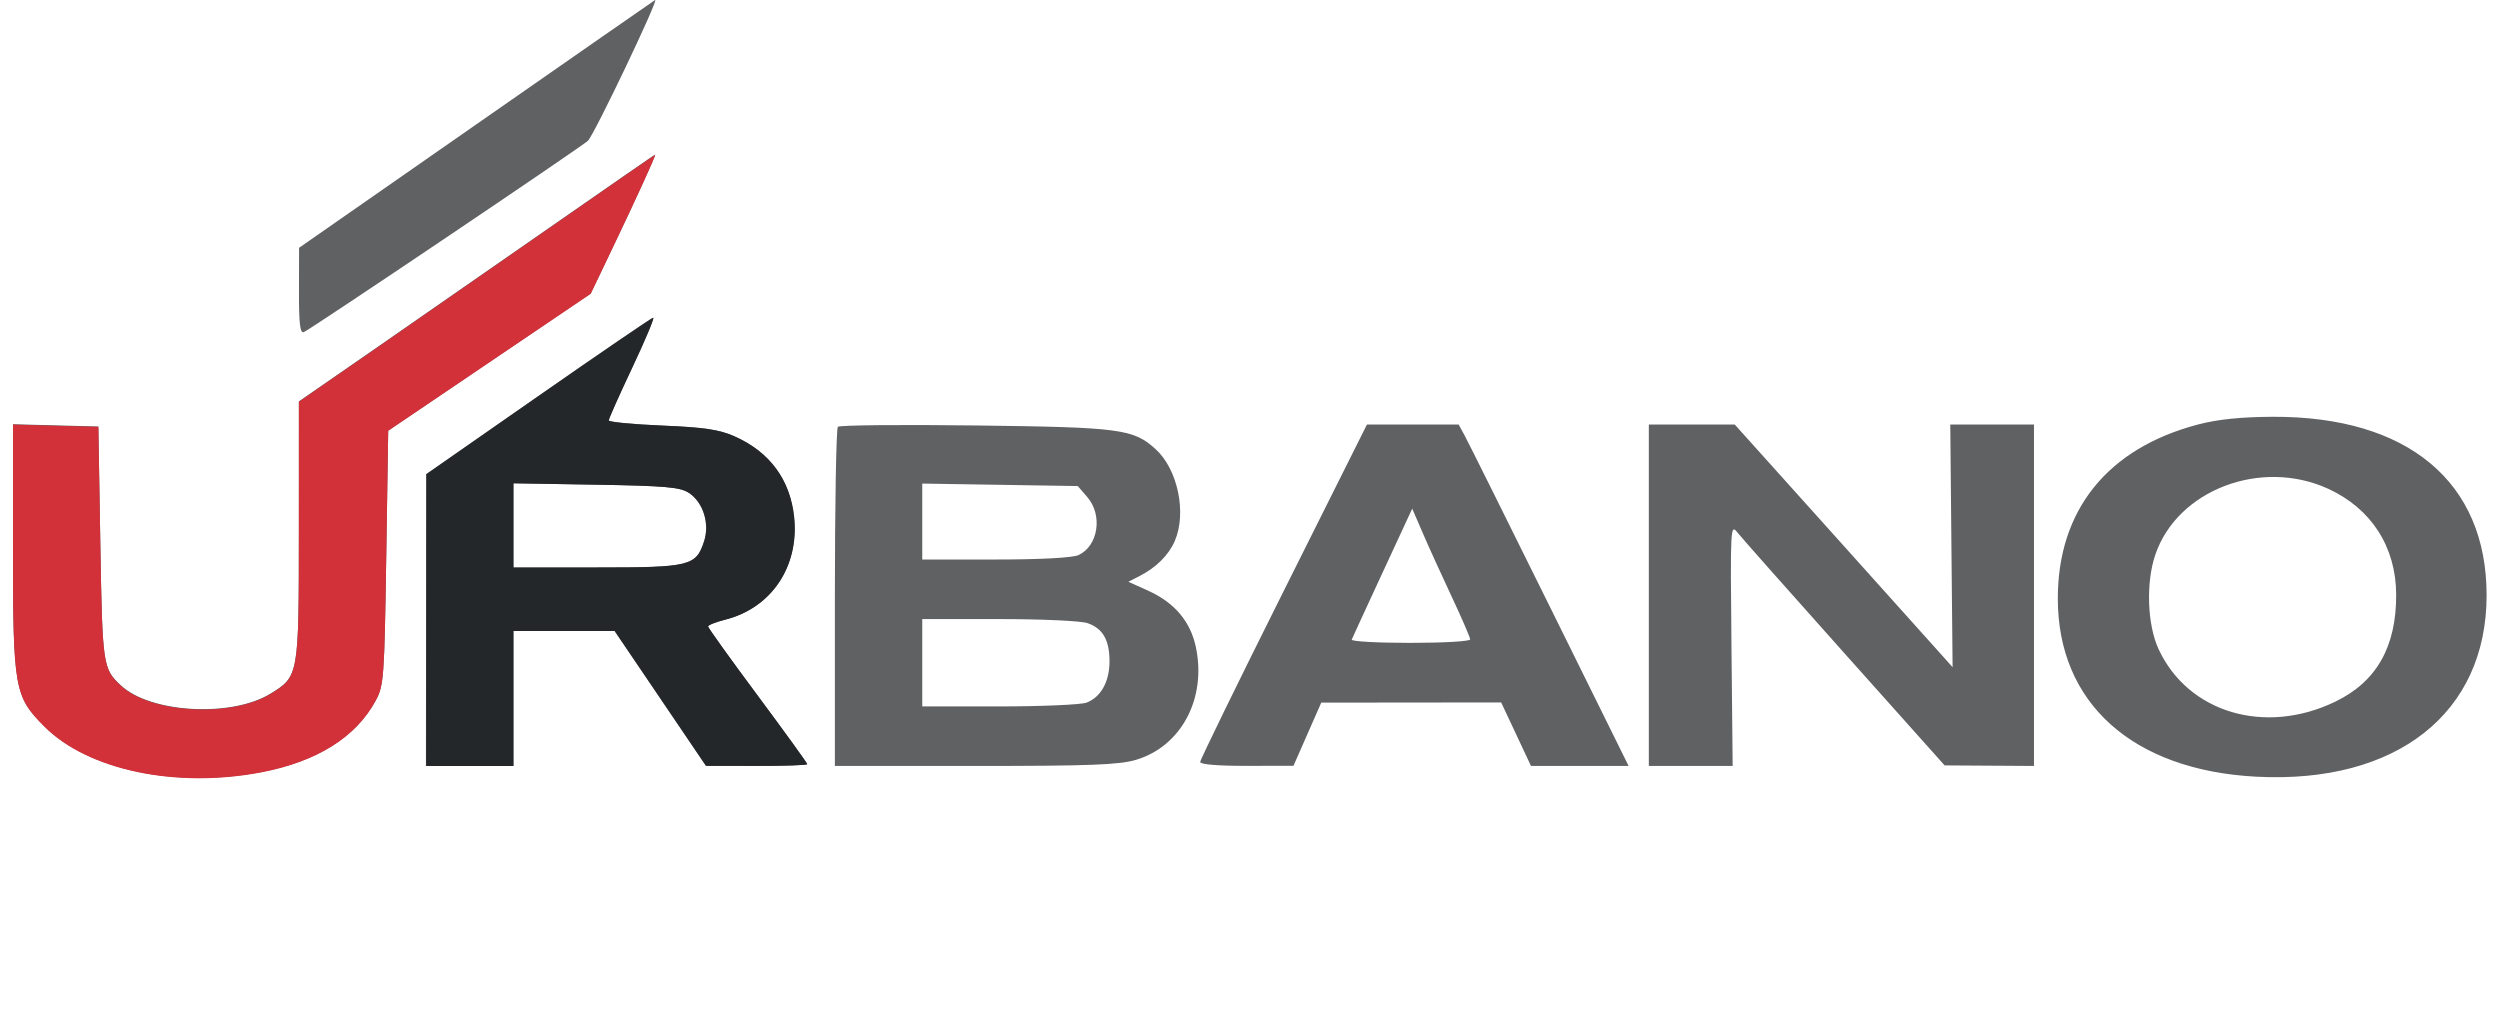
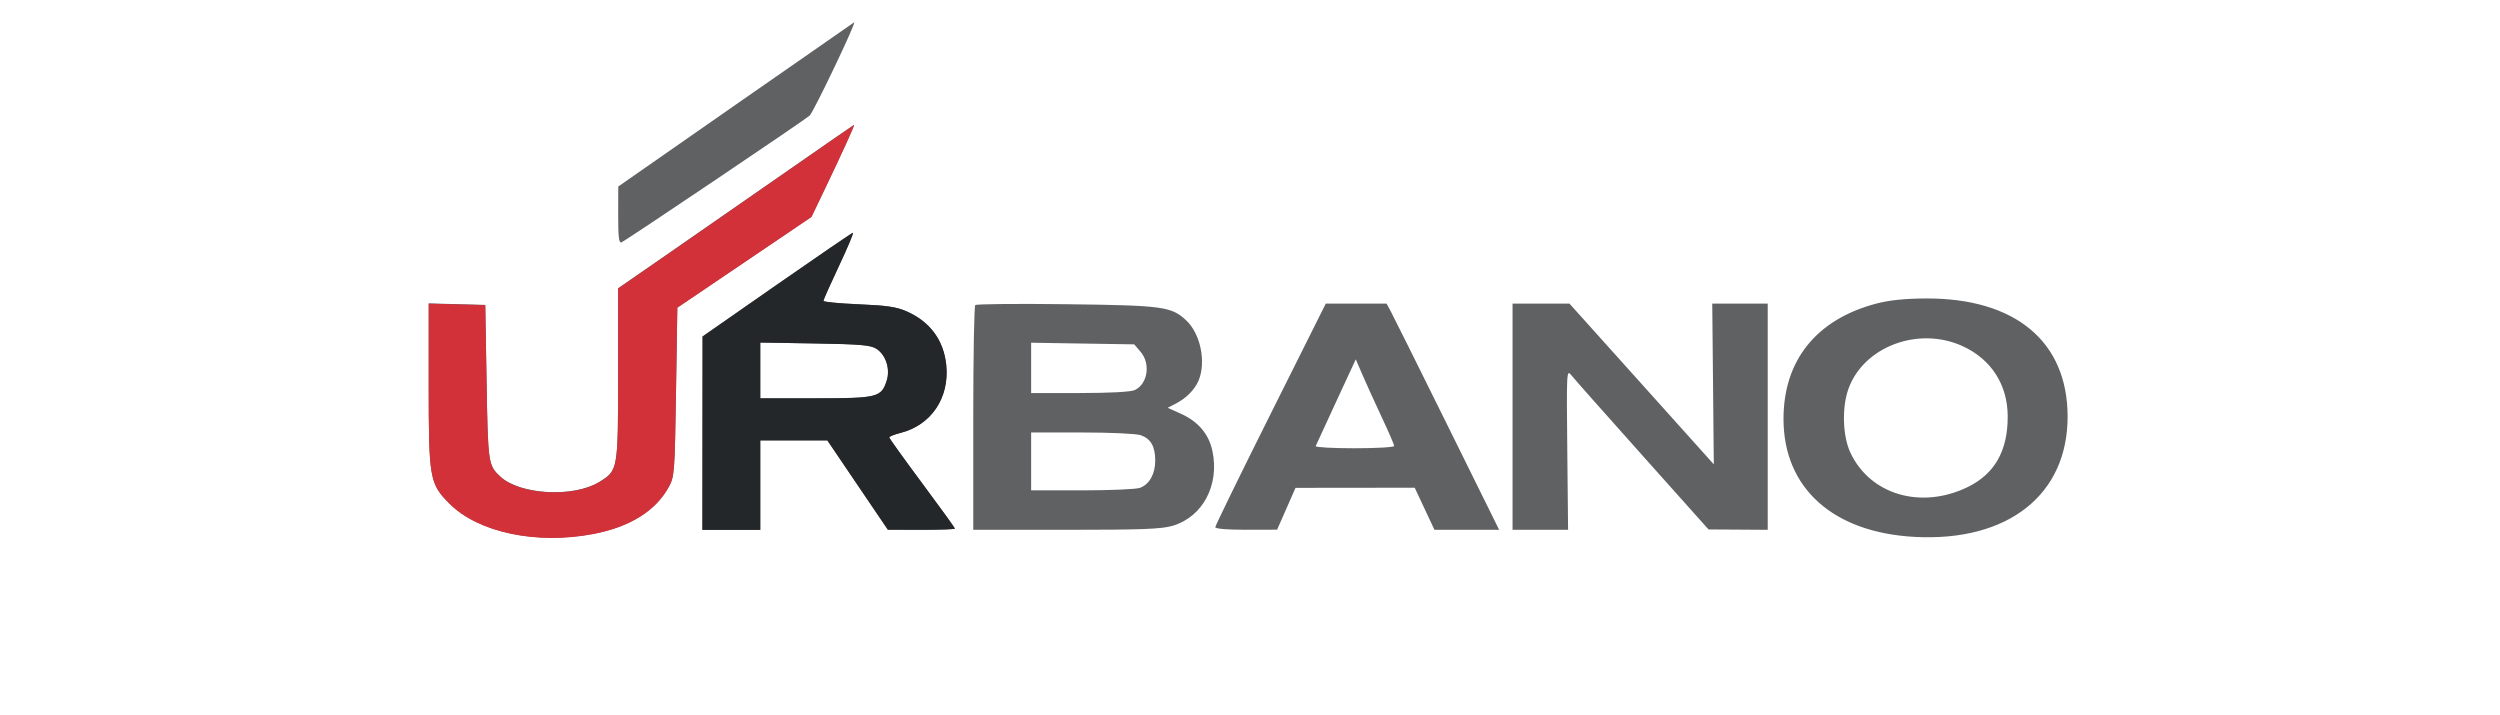
- <svg xmlns="http://www.w3.org/2000/svg" width="81" height="33" viewBox="0 0 81 33" fill="none">
-   <g id="Group 8032">
-     <path id="image 81 (Traced)" fill-rule="evenodd" clip-rule="evenodd" d="M15.444 4.021L9.69 8.029L9.687 9.426C9.684 10.492 9.722 10.808 9.844 10.76C10.049 10.68 18.825 4.77 19.049 4.561C19.249 4.375 21.362 -0.053 21.226 0C21.21 0.007 18.608 1.816 15.444 4.021ZM18.045 7.206C16.312 8.413 13.721 10.212 12.289 11.203L9.684 13.005L9.683 17.207C9.682 21.896 9.68 21.909 8.764 22.473C7.502 23.249 4.878 23.105 3.917 22.206C3.332 21.66 3.318 21.562 3.251 17.613L3.187 13.818L1.804 13.782L0.421 13.745V17.715C0.421 22.315 0.463 22.556 1.442 23.535C2.85 24.944 5.697 25.543 8.462 25.014C10.268 24.669 11.529 23.88 12.171 22.695C12.435 22.206 12.453 21.975 12.514 18.064L12.578 13.947L15.858 11.728L19.139 9.508L19.831 8.061C20.631 6.389 21.262 5.005 21.224 5.009C21.209 5.01 19.779 5.999 18.045 7.206ZM17.438 12.833L13.808 15.362L13.804 20.09L13.8 24.817H15.215H16.63V22.631V20.444L18.27 20.444L19.911 20.444L21.39 22.628L22.869 24.812L24.51 24.815C25.412 24.816 26.15 24.791 26.15 24.758C26.15 24.725 25.428 23.726 24.545 22.538C23.662 21.351 22.939 20.343 22.937 20.298C22.935 20.253 23.183 20.154 23.487 20.078C24.985 19.7 25.889 18.361 25.725 16.762C25.6 15.544 24.936 14.642 23.79 14.136C23.295 13.916 22.815 13.845 21.443 13.788C20.494 13.748 19.718 13.672 19.718 13.62C19.718 13.567 20.062 12.794 20.483 11.902C20.904 11.011 21.208 10.286 21.159 10.292C21.109 10.299 19.435 11.442 17.438 12.833ZM71.222 13.752C68.287 14.521 66.673 16.523 66.673 19.394C66.673 22.781 69.096 24.955 73.105 25.165C77.651 25.402 80.566 23.105 80.566 19.286C80.566 15.613 78.012 13.483 73.631 13.504C72.607 13.509 71.853 13.586 71.222 13.752ZM27.147 13.828C27.094 13.882 27.05 16.376 27.05 19.372V24.817H31.594C35.312 24.817 36.259 24.781 36.805 24.619C38.275 24.183 39.102 22.621 38.744 20.956C38.567 20.13 38.052 19.524 37.201 19.139L36.559 18.849L36.918 18.666C37.461 18.389 37.87 17.982 38.066 17.521C38.452 16.616 38.161 15.215 37.452 14.562C36.729 13.898 36.317 13.843 31.617 13.785C29.212 13.755 27.2 13.774 27.147 13.828ZM41.587 19.157C40.102 22.128 38.886 24.617 38.886 24.688C38.886 24.768 39.469 24.816 40.397 24.814L41.909 24.811L42.359 23.788L42.809 22.765L45.724 22.762L48.638 22.759L49.121 23.788L49.604 24.817H51.185H52.767L50.207 19.64C48.799 16.792 47.56 14.303 47.453 14.108L47.26 13.754H45.774H44.289L41.587 19.157ZM53.422 19.286V24.817H54.78H56.138L56.099 20.887C56.061 17.07 56.066 16.965 56.293 17.253C56.422 17.416 57.985 19.18 59.767 21.174L63.006 24.799L64.454 24.808L65.901 24.817V19.286V13.754H64.545H63.189L63.226 17.686L63.264 21.617L62.878 21.185C62.666 20.947 61.077 19.178 59.349 17.253L56.205 13.754H54.814H53.422V19.286ZM75.433 15.836C76.829 16.476 77.629 17.718 77.636 19.26C77.644 20.959 76.997 22.094 75.653 22.739C73.379 23.831 70.897 23.091 69.94 21.036C69.571 20.244 69.523 18.878 69.832 17.973C70.547 15.873 73.256 14.84 75.433 15.836ZM22.317 15.969C22.78 16.272 22.997 16.966 22.809 17.538C22.544 18.34 22.358 18.385 19.336 18.385H16.63V17.021V15.658L19.305 15.703C21.564 15.741 22.033 15.782 22.317 15.969ZM35.231 16.109C35.736 16.696 35.582 17.693 34.942 17.985C34.748 18.073 33.72 18.128 32.255 18.128H29.881V16.898V15.668L32.401 15.708L34.92 15.748L35.231 16.109ZM47.036 19.334C47.365 20.033 47.633 20.655 47.633 20.717C47.633 20.779 46.76 20.829 45.693 20.829C44.626 20.829 43.772 20.782 43.796 20.723C43.819 20.665 44.27 19.686 44.797 18.549L45.756 16.48L46.098 17.272C46.285 17.707 46.708 18.635 47.036 19.334ZM35.235 20.189C35.733 20.362 35.948 20.737 35.948 21.43C35.948 22.086 35.668 22.588 35.204 22.765C35.026 22.832 33.756 22.888 32.381 22.888H29.881V21.473V20.058H32.37C33.739 20.058 35.028 20.116 35.235 20.189Z" fill="#606163" />
-     <path id="image 81 (Traced)_2" fill-rule="evenodd" clip-rule="evenodd" d="M17.446 12.834L13.816 15.364L13.812 20.091L13.808 24.819H15.223H16.638V22.632V20.445L18.278 20.445L19.918 20.445L21.398 22.629L22.877 24.813L24.517 24.816C25.419 24.818 26.157 24.792 26.157 24.759C26.157 24.726 25.435 23.727 24.553 22.54C23.67 21.352 22.946 20.344 22.945 20.299C22.943 20.255 23.19 20.155 23.494 20.079C24.992 19.702 25.896 18.362 25.733 16.763C25.608 15.546 24.943 14.643 23.798 14.137C23.302 13.918 22.823 13.847 21.45 13.789C20.501 13.749 19.725 13.674 19.725 13.621C19.725 13.569 20.07 12.796 20.491 11.904C20.912 11.012 21.215 10.287 21.166 10.294C21.117 10.3 19.442 11.444 17.446 12.834ZM22.325 15.97C22.788 16.273 23.005 16.968 22.816 17.54C22.552 18.341 22.366 18.387 19.344 18.387H16.638V17.023V15.659L19.313 15.704C21.572 15.742 22.041 15.784 22.325 15.97Z" fill="#24272A" />
-     <path id="image 81 (Traced)_3" fill-rule="evenodd" clip-rule="evenodd" d="M18.046 7.218C16.312 8.425 13.722 10.223 12.289 11.215L9.684 13.017L9.683 17.218C9.683 21.908 9.68 21.921 8.764 22.484C7.502 23.261 4.878 23.117 3.917 22.218C3.332 21.672 3.318 21.574 3.251 17.625L3.187 13.83L1.804 13.794L0.421 13.757V17.727C0.421 22.327 0.463 22.568 1.442 23.547C2.85 24.955 5.698 25.555 8.462 25.026C10.268 24.681 11.529 23.892 12.171 22.707C12.436 22.218 12.453 21.987 12.514 18.075L12.578 13.959L15.859 11.739L19.139 9.52L19.831 8.073C20.631 6.4 21.263 5.017 21.224 5.021C21.209 5.022 19.779 6.011 18.046 7.218Z" fill="#D3313A" />
-   </g>
+ <svg xmlns="http://www.w3.org/2000/svg" width="112" height="32" viewBox="0 0 112 32" fill="none">
+   <path fill-rule="evenodd" clip-rule="evenodd" d="M32.969 4.683L27.698 8.356L27.695 9.635C27.693 10.612 27.727 10.902 27.839 10.858C28.027 10.785 36.067 5.37 36.272 5.179C36.455 5.008 38.391 0.952 38.266 1C38.252 1.006 35.868 2.663 32.969 4.683ZM35.352 7.602C33.764 8.707 31.391 10.355 30.078 11.263L27.692 12.914L27.691 16.764C27.691 21.059 27.689 21.071 26.85 21.588C25.693 22.299 23.29 22.167 22.409 21.344C21.873 20.843 21.86 20.754 21.799 17.136L21.74 13.659L20.473 13.626L19.206 13.592V17.229C19.206 21.444 19.245 21.665 20.142 22.561C21.432 23.851 24.04 24.401 26.573 23.916C28.228 23.6 29.383 22.877 29.971 21.791C30.213 21.343 30.229 21.132 30.285 17.549L30.344 13.777L33.349 11.744L36.354 9.711L36.988 8.385C37.721 6.853 38.3 5.585 38.264 5.589C38.251 5.59 36.941 6.496 35.352 7.602ZM34.796 12.757L31.471 15.074L31.467 19.405L31.463 23.736H32.76H34.056V21.732V19.729L35.559 19.729L37.061 19.729L38.417 21.73L39.772 23.731L41.275 23.733C42.101 23.735 42.777 23.711 42.777 23.681C42.777 23.651 42.116 22.736 41.307 21.648C40.498 20.56 39.835 19.637 39.834 19.596C39.832 19.555 40.059 19.464 40.337 19.394C41.71 19.048 42.538 17.821 42.388 16.356C42.273 15.24 41.665 14.414 40.616 13.95C40.161 13.749 39.722 13.684 38.465 13.631C37.596 13.595 36.885 13.526 36.885 13.477C36.885 13.429 37.2 12.721 37.586 11.904C37.971 11.087 38.25 10.423 38.205 10.429C38.159 10.435 36.626 11.482 34.796 12.757ZM84.069 13.598C81.38 14.303 79.901 16.137 79.901 18.767C79.901 21.87 82.121 23.862 85.794 24.054C89.958 24.272 92.629 22.167 92.629 18.668C92.629 15.303 90.289 13.352 86.276 13.371C85.338 13.376 84.647 13.447 84.069 13.598ZM43.691 13.668C43.642 13.717 43.602 16.003 43.602 18.747V23.736H47.765C51.171 23.736 52.038 23.703 52.539 23.554C53.885 23.154 54.643 21.724 54.315 20.198C54.153 19.442 53.681 18.886 52.901 18.534L52.313 18.268L52.642 18.1C53.14 17.847 53.514 17.473 53.694 17.052C54.047 16.222 53.781 14.938 53.131 14.341C52.469 13.732 52.091 13.682 47.786 13.629C45.582 13.601 43.739 13.619 43.691 13.668ZM56.92 18.55C55.559 21.272 54.445 23.552 54.445 23.617C54.445 23.69 54.979 23.735 55.83 23.733L57.214 23.73L57.627 22.793L58.039 21.856L60.709 21.853L63.379 21.85L63.821 22.793L64.264 23.736H65.713H67.162L64.817 18.992C63.527 16.383 62.392 14.103 62.294 13.925L62.116 13.601H60.756H59.395L56.92 18.55ZM67.762 18.668V23.736H69.006H70.25L70.214 20.135C70.179 16.638 70.184 16.542 70.392 16.806C70.51 16.955 71.942 18.572 73.575 20.398L76.542 23.719L77.868 23.727L79.194 23.736V18.668V13.601H77.952H76.709L76.744 17.202L76.778 20.804L76.425 20.408C76.23 20.19 74.775 18.57 73.191 16.806L70.312 13.601H69.037H67.762V18.668ZM87.927 15.508C89.206 16.094 89.939 17.232 89.945 18.645C89.952 20.201 89.359 21.241 88.128 21.832C86.044 22.832 83.771 22.154 82.894 20.271C82.557 19.546 82.512 18.295 82.795 17.465C83.451 15.541 85.932 14.595 87.927 15.508ZM39.266 15.629C39.69 15.907 39.889 16.543 39.716 17.067C39.474 17.802 39.303 17.843 36.535 17.843H34.056V16.594V15.345L36.507 15.386C38.576 15.421 39.006 15.459 39.266 15.629ZM51.096 15.758C51.559 16.296 51.418 17.209 50.832 17.477C50.654 17.557 49.713 17.608 48.37 17.608H46.195V16.481V15.354L48.504 15.391L50.812 15.427L51.096 15.758ZM61.912 18.712C62.213 19.352 62.459 19.923 62.459 19.979C62.459 20.036 61.659 20.082 60.681 20.082C59.704 20.082 58.921 20.039 58.943 19.985C58.965 19.932 59.377 19.035 59.861 17.993L60.739 16.098L61.052 16.823C61.224 17.222 61.611 18.072 61.912 18.712ZM51.1 19.495C51.556 19.654 51.754 19.998 51.754 20.633C51.754 21.234 51.497 21.694 51.072 21.855C50.909 21.917 49.745 21.968 48.486 21.968H46.195V20.672V19.375H48.476C49.73 19.375 50.911 19.429 51.1 19.495Z" fill="#606163" />
+   <path fill-rule="evenodd" clip-rule="evenodd" d="M34.803 12.758L31.478 15.075L31.474 19.406L31.47 23.737H32.767H34.063V21.734V19.73L35.566 19.73L37.068 19.73L38.423 21.731L39.779 23.732L41.282 23.735C42.108 23.736 42.784 23.712 42.784 23.682C42.784 23.652 42.123 22.737 41.314 21.649C40.505 20.561 39.842 19.638 39.841 19.597C39.839 19.556 40.066 19.465 40.344 19.395C41.717 19.049 42.545 17.822 42.395 16.357C42.281 15.242 41.672 14.415 40.623 13.951C40.168 13.75 39.729 13.685 38.472 13.633C37.602 13.596 36.891 13.527 36.891 13.479C36.891 13.431 37.207 12.723 37.593 11.905C37.978 11.088 38.257 10.424 38.211 10.43C38.166 10.436 36.632 11.484 34.803 12.758ZM39.273 15.63C39.697 15.909 39.896 16.544 39.723 17.069C39.481 17.803 39.31 17.844 36.542 17.844H34.063V16.595V15.346L36.514 15.387C38.583 15.422 39.013 15.46 39.273 15.63Z" fill="#24272A" />
+   <path fill-rule="evenodd" clip-rule="evenodd" d="M35.353 7.613C33.764 8.718 31.391 10.366 30.079 11.274L27.692 12.925L27.692 16.774C27.691 21.07 27.689 21.082 26.85 21.599C25.693 22.31 23.29 22.178 22.409 21.355C21.873 20.854 21.86 20.765 21.799 17.147L21.74 13.67L20.473 13.637L19.206 13.603V17.24C19.206 21.454 19.245 21.675 20.142 22.572C21.432 23.862 24.04 24.412 26.573 23.927C28.228 23.611 29.383 22.888 29.971 21.802C30.213 21.354 30.229 21.143 30.285 17.56L30.344 13.788L33.349 11.755L36.354 9.722L36.989 8.396C37.722 6.864 38.3 5.596 38.264 5.6C38.251 5.601 36.941 6.507 35.353 7.613Z" fill="#D3313A" />
</svg>
